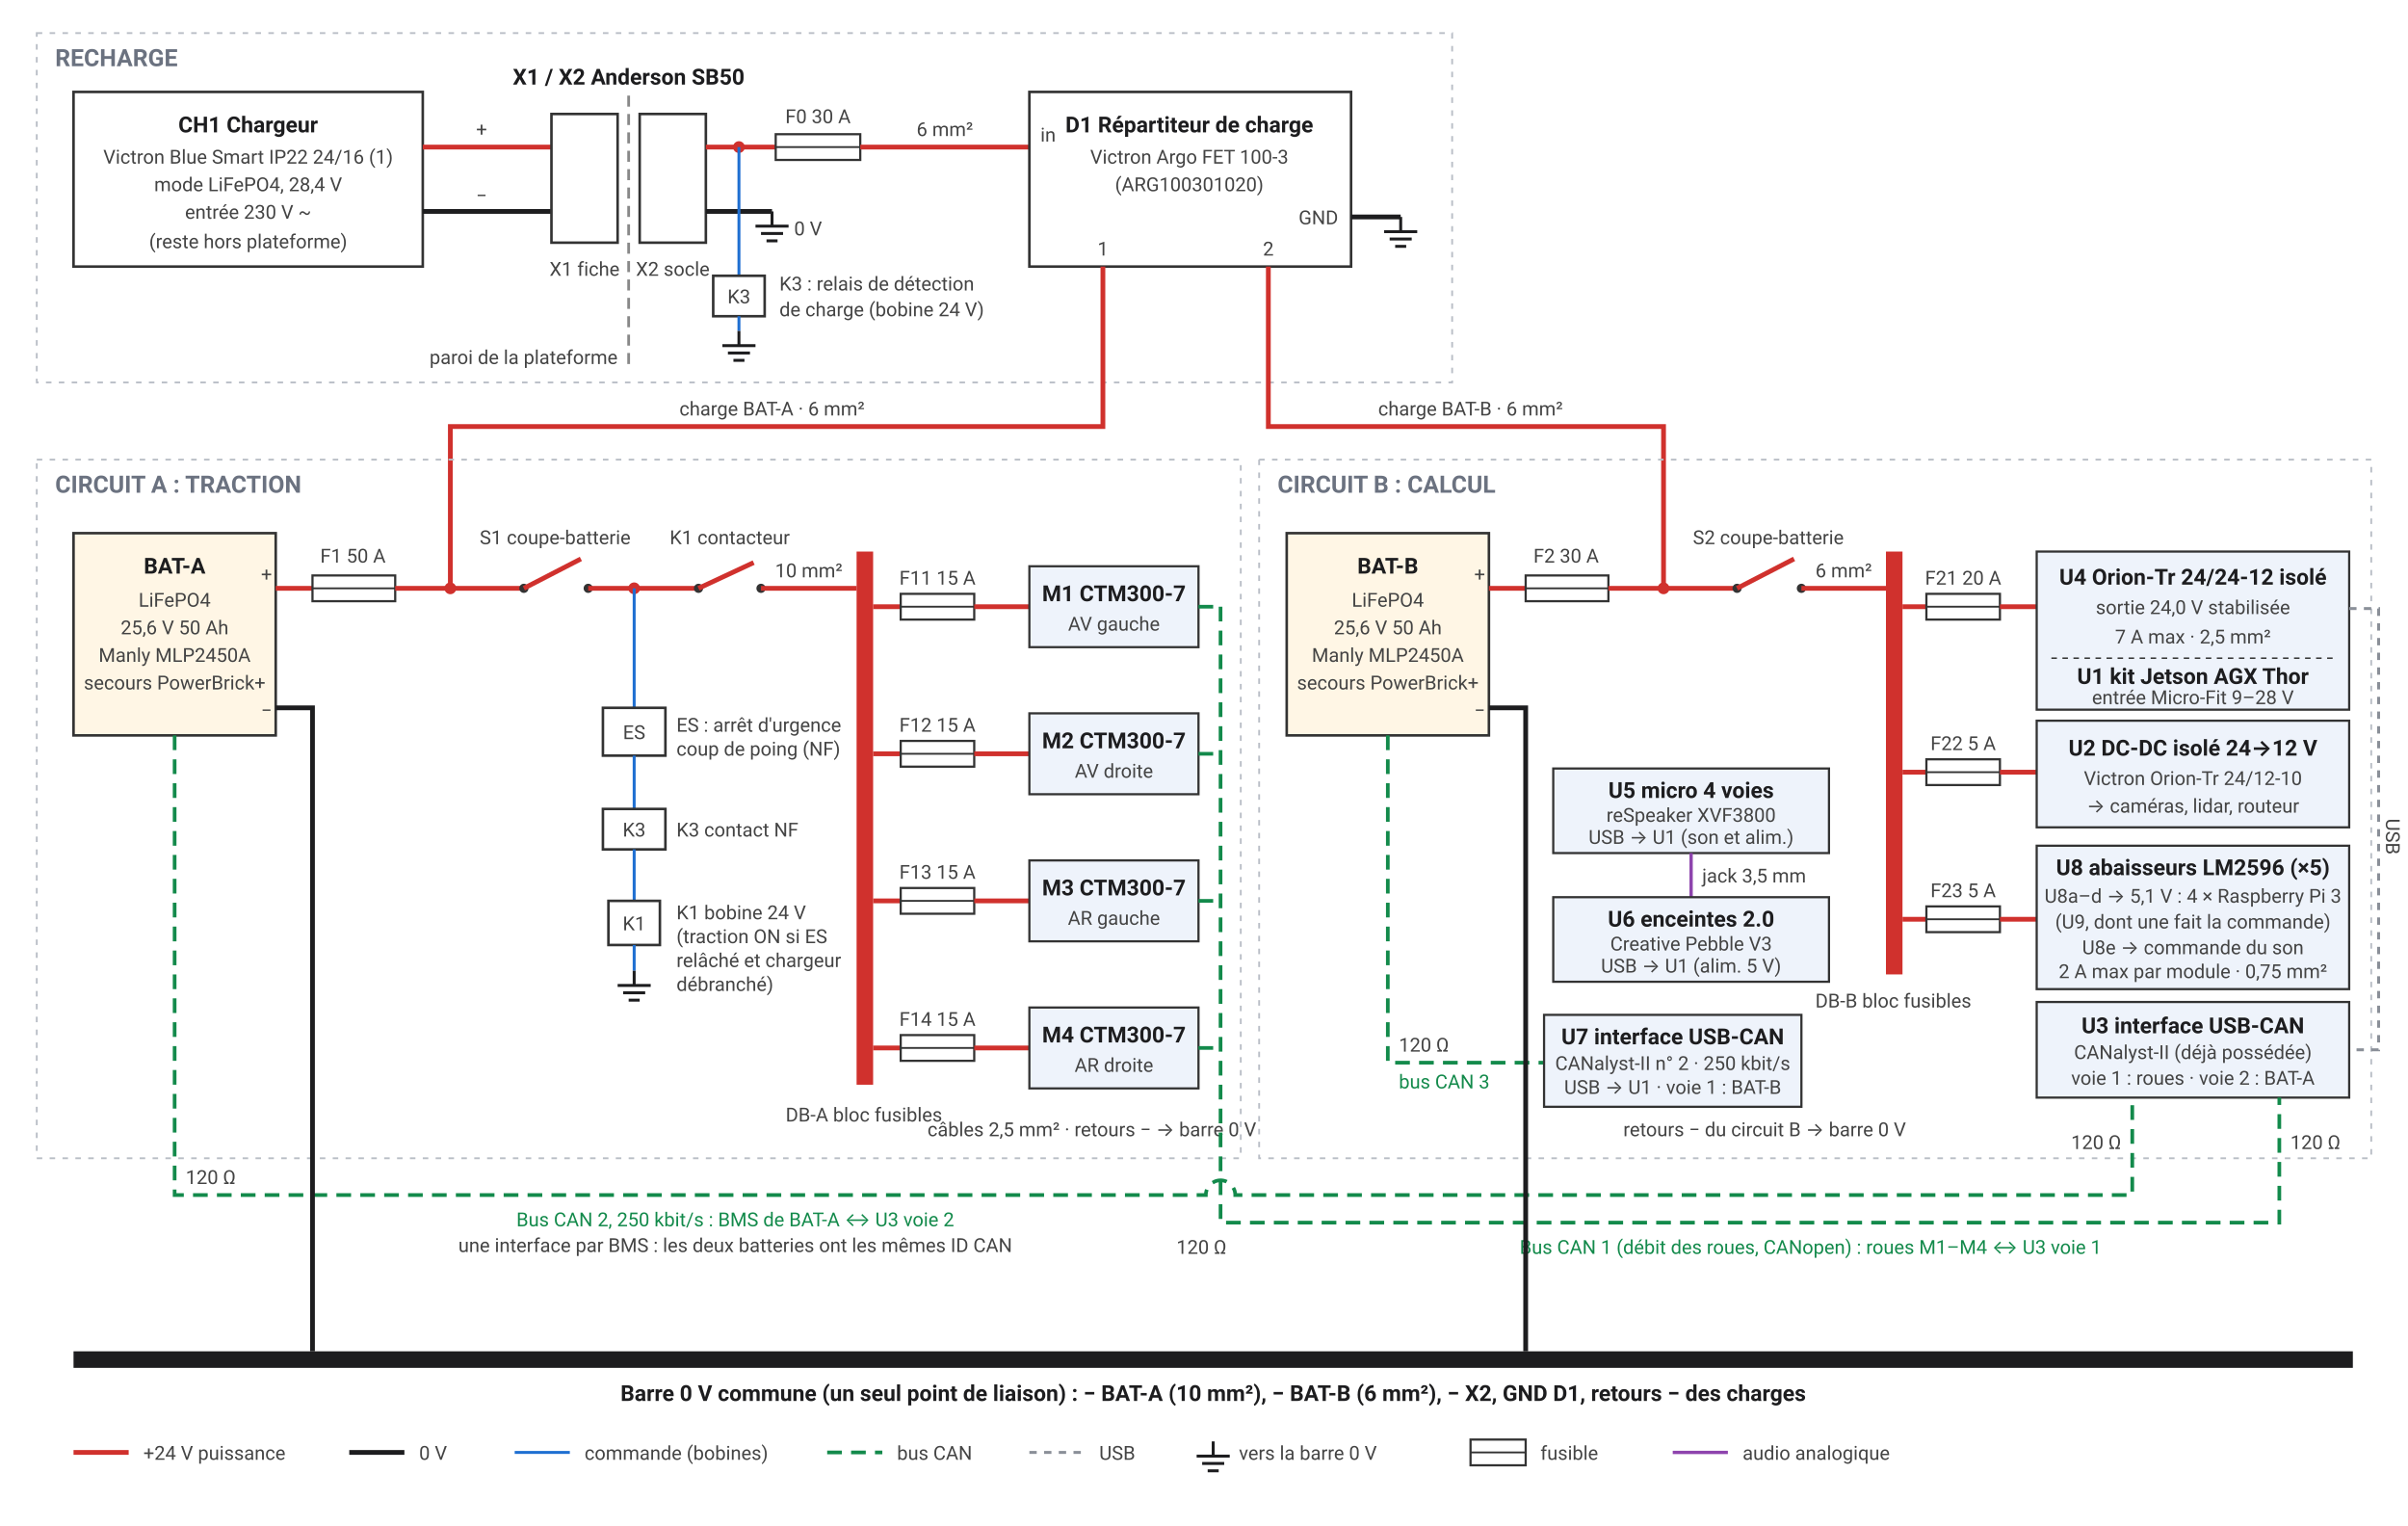
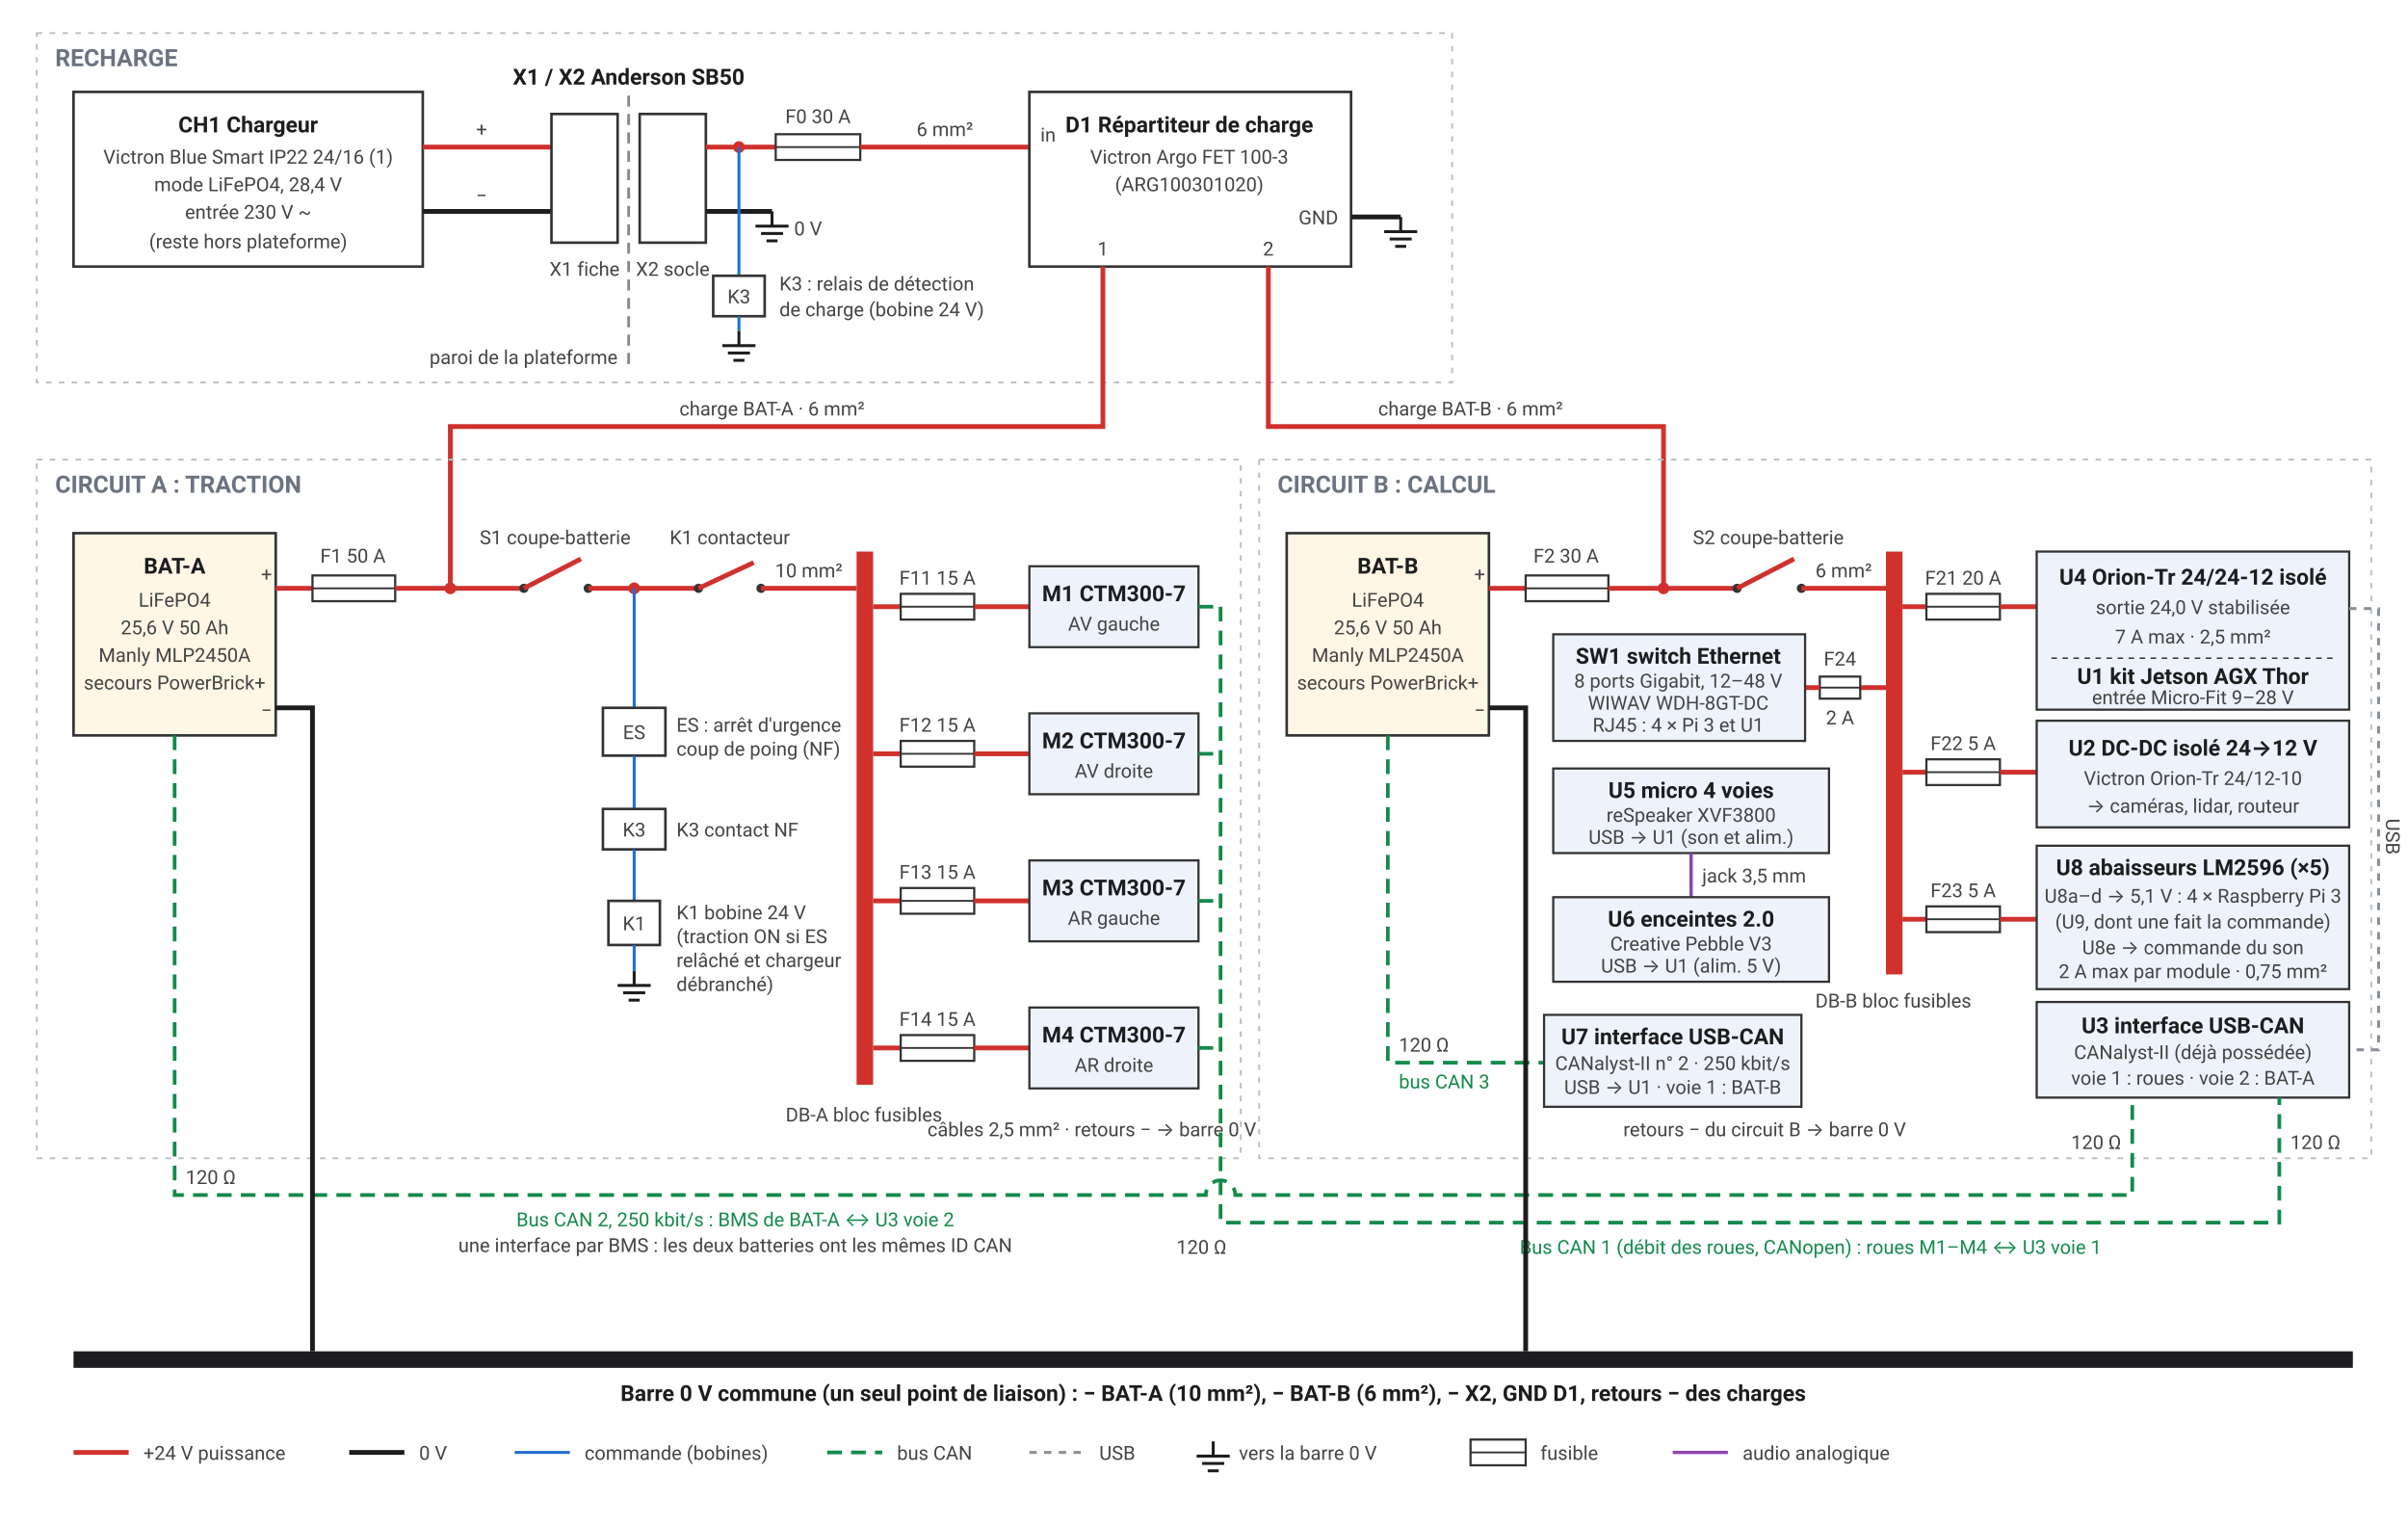
<svg xmlns="http://www.w3.org/2000/svg" width="1310" height="830" viewBox="0 0 1310 830" role="img" aria-label="Schéma de câblage de l'alimentation">
  <rect width="1310" height="830" fill="#fff" />
  <defs>
    <g id="gnd">
      <path d="M0 0 v8 M-9 8 h18 M-6 12 h12 M-3 16 h6" stroke="#1d1d1f" stroke-width="1.6" fill="none" />
    </g>
  </defs>
  <rect fill="none" stroke="#b9bec6" stroke-width="1" stroke-dasharray="3 4" x="20" y="18" width="770" height="190" />
  <text font-family="system-ui, -apple-system, 'Segoe UI', Roboto, sans-serif" fill="#6b7280" font-size="13px" font-weight="700" x="30" y="36">RECHARGE</text>
  <rect fill="#fff" stroke="#333" stroke-width="1.4" x="40" y="50" width="190" height="95" />
  <text font-family="system-ui, -apple-system, 'Segoe UI', Roboto, sans-serif" fill="#1d1d1f" font-size="12px" font-weight="700" x="135" y="72" text-anchor="middle">CH1 Chargeur</text>
  <text font-family="system-ui, -apple-system, 'Segoe UI', Roboto, sans-serif" fill="#444" font-size="10.5px" x="135" y="89" text-anchor="middle">Victron Blue Smart IP22 24/16 (1)</text>
  <text font-family="system-ui, -apple-system, 'Segoe UI', Roboto, sans-serif" fill="#444" font-size="10.5px" x="135" y="104" text-anchor="middle">mode LiFePO4, 28,4 V</text>
  <text font-family="system-ui, -apple-system, 'Segoe UI', Roboto, sans-serif" fill="#444" font-size="10.5px" x="135" y="119" text-anchor="middle">entrée 230 V ~</text>
  <text font-family="system-ui, -apple-system, 'Segoe UI', Roboto, sans-serif" fill="#444" font-size="10.5px" x="135" y="135" text-anchor="middle">(reste hors plateforme)</text>
  <path stroke="#d0312d" stroke-width="2.6" fill="none" d="M230 80 H300" />
  <text font-family="system-ui, -apple-system, 'Segoe UI', Roboto, sans-serif" fill="#444" font-size="10.5px" x="262" y="74" text-anchor="middle">+</text>
  <path stroke="#1d1d1f" stroke-width="2.6" fill="none" d="M230 115 H300" />
  <text font-family="system-ui, -apple-system, 'Segoe UI', Roboto, sans-serif" fill="#444" font-size="10.5px" x="262" y="110" text-anchor="middle">−</text>
  <text font-family="system-ui, -apple-system, 'Segoe UI', Roboto, sans-serif" fill="#1d1d1f" font-size="12px" font-weight="700" x="342" y="46" text-anchor="middle">X1 / X2 Anderson SB50</text>
  <rect fill="#fff" stroke="#333" stroke-width="1.4" x="300" y="62" width="36" height="70" />
  <text font-family="system-ui, -apple-system, 'Segoe UI', Roboto, sans-serif" fill="#444" font-size="10.5px" x="318" y="150" text-anchor="middle">X1 fiche</text>
  <line stroke="#888" stroke-width="1.5" stroke-dasharray="6 4" x1="342" y1="52" x2="342" y2="200" />
  <rect fill="#fff" stroke="#333" stroke-width="1.4" x="348" y="62" width="36" height="70" />
  <text font-family="system-ui, -apple-system, 'Segoe UI', Roboto, sans-serif" fill="#444" font-size="10.5px" x="366" y="150" text-anchor="middle">X2 socle</text>
  <text font-family="system-ui, -apple-system, 'Segoe UI', Roboto, sans-serif" fill="#444" font-size="10.5px" x="336" y="198" text-anchor="end">paroi de la plateforme</text>
  <path stroke="#d0312d" stroke-width="2.6" fill="none" d="M384 80 H422" />
  <circle cx="402" cy="80" r="3.2" fill="#d0312d" />
  <rect fill="#fff" stroke="#333" stroke-width="1.2" x="422" y="73" width="46" height="14" />
  <line x1="422" y1="80" x2="468" y2="80" stroke="#333" stroke-width="1" />
  <text font-family="system-ui, -apple-system, 'Segoe UI', Roboto, sans-serif" fill="#444" font-size="10.5px" x="445" y="67" text-anchor="middle">F0 30 A</text>
  <path stroke="#d0312d" stroke-width="2.6" fill="none" d="M468 80 H560" />
  <text font-family="system-ui, -apple-system, 'Segoe UI', Roboto, sans-serif" fill="#444" font-size="10.5px" x="514" y="74" text-anchor="middle">6 mm²</text>
  <path stroke="#1d1d1f" stroke-width="2.6" fill="none" d="M384 115 H420" />
  <use href="#gnd" x="420" y="115" />
  <text font-family="system-ui, -apple-system, 'Segoe UI', Roboto, sans-serif" fill="#444" font-size="10.5px" x="432" y="128">0 V</text>
  <path stroke="#1f6fd1" stroke-width="1.6" fill="none" d="M402 80 V150" />
  <rect fill="#fff" stroke="#333" stroke-width="1.4" x="388" y="150" width="28" height="22" />
  <text font-family="system-ui, -apple-system, 'Segoe UI', Roboto, sans-serif" fill="#444" font-size="10.5px" x="402" y="165" text-anchor="middle">K3</text>
  <path stroke="#1f6fd1" stroke-width="1.6" fill="none" d="M402 172 V180" />
  <use href="#gnd" x="402" y="180" />
  <text font-family="system-ui, -apple-system, 'Segoe UI', Roboto, sans-serif" fill="#444" font-size="10.5px" x="424" y="158">K3 : relais de détection</text>
  <text font-family="system-ui, -apple-system, 'Segoe UI', Roboto, sans-serif" fill="#444" font-size="10.5px" x="424" y="172">de charge (bobine 24 V)</text>
  <rect fill="#fff" stroke="#333" stroke-width="1.4" x="560" y="50" width="175" height="95" />
  <text font-family="system-ui, -apple-system, 'Segoe UI', Roboto, sans-serif" fill="#1d1d1f" font-size="12px" font-weight="700" x="647" y="72" text-anchor="middle">D1 Répartiteur de charge</text>
  <text font-family="system-ui, -apple-system, 'Segoe UI', Roboto, sans-serif" fill="#444" font-size="10.5px" x="647" y="89" text-anchor="middle">Victron Argo FET 100-3</text>
  <text font-family="system-ui, -apple-system, 'Segoe UI', Roboto, sans-serif" fill="#444" font-size="10.5px" x="647" y="104" text-anchor="middle">(ARG100301020)</text>
  <text font-family="system-ui, -apple-system, 'Segoe UI', Roboto, sans-serif" fill="#444" font-size="10.5px" x="566" y="77">in</text>
  <text font-family="system-ui, -apple-system, 'Segoe UI', Roboto, sans-serif" fill="#444" font-size="10.5px" x="600" y="139" text-anchor="middle">1</text>
  <text font-family="system-ui, -apple-system, 'Segoe UI', Roboto, sans-serif" fill="#444" font-size="10.5px" x="690" y="139" text-anchor="middle">2</text>
  <text font-family="system-ui, -apple-system, 'Segoe UI', Roboto, sans-serif" fill="#444" font-size="10.5px" x="728" y="122" text-anchor="end">GND</text>
  <path stroke="#1d1d1f" stroke-width="2.6" fill="none" d="M735 118 H762" />
  <use href="#gnd" x="762" y="118" />
  <path stroke="#d0312d" stroke-width="2.6" fill="none" d="M600 145 V232 H245 V320" />
  <text font-family="system-ui, -apple-system, 'Segoe UI', Roboto, sans-serif" fill="#444" font-size="10.5px" x="420" y="226" text-anchor="middle">charge BAT-A · 6 mm²</text>
  <path stroke="#d0312d" stroke-width="2.6" fill="none" d="M690 145 V232 H905 V320" />
  <text font-family="system-ui, -apple-system, 'Segoe UI', Roboto, sans-serif" fill="#444" font-size="10.5px" x="800" y="226" text-anchor="middle">charge BAT-B · 6 mm²</text>
  <rect fill="none" stroke="#b9bec6" stroke-width="1" stroke-dasharray="3 4" x="20" y="250" width="655" height="380" />
  <text font-family="system-ui, -apple-system, 'Segoe UI', Roboto, sans-serif" fill="#6b7280" font-size="13px" font-weight="700" x="30" y="268">CIRCUIT A : TRACTION</text>
  <rect fill="#fff6e5" stroke="#333" stroke-width="1.4" x="40" y="290" width="110" height="110" />
  <text font-family="system-ui, -apple-system, 'Segoe UI', Roboto, sans-serif" fill="#1d1d1f" font-size="12px" font-weight="700" x="95" y="312" text-anchor="middle">BAT-A</text>
  <text font-family="system-ui, -apple-system, 'Segoe UI', Roboto, sans-serif" fill="#444" font-size="10.5px" x="95" y="330" text-anchor="middle">LiFePO4</text>
  <text font-family="system-ui, -apple-system, 'Segoe UI', Roboto, sans-serif" fill="#444" font-size="10.5px" x="95" y="345" text-anchor="middle">25,6 V 50 Ah</text>
  <text font-family="system-ui, -apple-system, 'Segoe UI', Roboto, sans-serif" fill="#444" font-size="10.5px" x="95" y="360" text-anchor="middle">Manly MLP2450A</text>
  <text font-family="system-ui, -apple-system, 'Segoe UI', Roboto, sans-serif" fill="#444" font-size="10.5px" x="95" y="375" text-anchor="middle">secours PowerBrick+</text>
  <text font-family="system-ui, -apple-system, 'Segoe UI', Roboto, sans-serif" fill="#444" font-size="10.5px" x="142" y="316">+</text>
  <text font-family="system-ui, -apple-system, 'Segoe UI', Roboto, sans-serif" fill="#444" font-size="10.5px" x="142" y="390">−</text>
  <path stroke="#d0312d" stroke-width="2.6" fill="none" d="M150 320 H170" />
  <rect fill="#fff" stroke="#333" stroke-width="1.2" x="170" y="313" width="45" height="14" />
  <line x1="170" y1="320" x2="215" y2="320" stroke="#333" stroke-width="1" />
  <text font-family="system-ui, -apple-system, 'Segoe UI', Roboto, sans-serif" fill="#444" font-size="10.5px" x="192" y="306" text-anchor="middle">F1 50 A</text>
  <path stroke="#d0312d" stroke-width="2.6" fill="none" d="M215 320 H283" />
  <circle cx="245" cy="320" r="3.2" fill="#d0312d" />
  <circle cx="285" cy="320" r="2.5" fill="#333" />
  <path stroke="#d0312d" stroke-width="2.6" fill="none" d="M285 320 L316 304" />
  <circle cx="320" cy="320" r="2.5" fill="#333" />
  <text font-family="system-ui, -apple-system, 'Segoe UI', Roboto, sans-serif" fill="#444" font-size="10.5px" x="302" y="296" text-anchor="middle">S1 coupe-batterie</text>
  <path stroke="#d0312d" stroke-width="2.6" fill="none" d="M320 320 H378" />
  <circle cx="345" cy="320" r="3.2" fill="#d0312d" />
  <circle cx="380" cy="320" r="2.5" fill="#333" />
  <path stroke="#d0312d" stroke-width="2.6" fill="none" d="M380 320 L410 306" />
  <circle cx="414" cy="320" r="2.5" fill="#333" />
  <text font-family="system-ui, -apple-system, 'Segoe UI', Roboto, sans-serif" fill="#444" font-size="10.5px" x="397" y="296" text-anchor="middle">K1 contacteur</text>
  <path stroke="#d0312d" stroke-width="2.6" fill="none" d="M414 320 H466" />
  <text font-family="system-ui, -apple-system, 'Segoe UI', Roboto, sans-serif" fill="#444" font-size="10.5px" x="440" y="314" text-anchor="middle">10 mm²</text>
  <path stroke="#1f6fd1" stroke-width="1.6" fill="none" d="M345 320 V385" />
  <rect fill="#fff" stroke="#333" stroke-width="1.4" x="328" y="385" width="34" height="26" />
  <text font-family="system-ui, -apple-system, 'Segoe UI', Roboto, sans-serif" fill="#444" font-size="10.5px" x="345" y="402" text-anchor="middle">ES</text>
  <path stroke="#1f6fd1" stroke-width="1.6" fill="none" d="M345 411 V440" />
  <rect fill="#fff" stroke="#333" stroke-width="1.4" x="328" y="440" width="34" height="22" />
  <text font-family="system-ui, -apple-system, 'Segoe UI', Roboto, sans-serif" fill="#444" font-size="10.5px" x="345" y="455" text-anchor="middle">K3</text>
  <path stroke="#1f6fd1" stroke-width="1.6" fill="none" d="M345 462 V490" />
  <rect fill="#fff" stroke="#333" stroke-width="1.4" x="331" y="490" width="28" height="24" />
  <text font-family="system-ui, -apple-system, 'Segoe UI', Roboto, sans-serif" fill="#444" font-size="10.5px" x="345" y="506" text-anchor="middle">K1</text>
  <path stroke="#1f6fd1" stroke-width="1.6" fill="none" d="M345 514 V528" />
  <use href="#gnd" x="345" y="528" />
  <text font-family="system-ui, -apple-system, 'Segoe UI', Roboto, sans-serif" fill="#444" font-size="10.5px" x="368" y="398">ES : arrêt d'urgence</text>
  <text font-family="system-ui, -apple-system, 'Segoe UI', Roboto, sans-serif" fill="#444" font-size="10.5px" x="368" y="411">coup de poing (NF)</text>
  <text font-family="system-ui, -apple-system, 'Segoe UI', Roboto, sans-serif" fill="#444" font-size="10.5px" x="368" y="455">K3 contact NF</text>
  <text font-family="system-ui, -apple-system, 'Segoe UI', Roboto, sans-serif" fill="#444" font-size="10.5px" x="368" y="500">K1 bobine 24 V</text>
  <text font-family="system-ui, -apple-system, 'Segoe UI', Roboto, sans-serif" fill="#444" font-size="10.5px" x="368" y="513">(traction ON si ES</text>
  <text font-family="system-ui, -apple-system, 'Segoe UI', Roboto, sans-serif" fill="#444" font-size="10.5px" x="368" y="526">relâché et chargeur</text>
  <text font-family="system-ui, -apple-system, 'Segoe UI', Roboto, sans-serif" fill="#444" font-size="10.5px" x="368" y="539">débranché)</text>
  <rect x="466" y="300" width="9" height="290" fill="#d0312d" />
  <text font-family="system-ui, -apple-system, 'Segoe UI', Roboto, sans-serif" fill="#444" font-size="10.5px" x="470" y="610" text-anchor="middle">DB-A bloc fusibles</text>
  <g>
    <path stroke="#d0312d" stroke-width="2.6" fill="none" d="M475 330 H490" />
    <rect fill="#fff" stroke="#333" stroke-width="1.2" x="490" y="323" width="40" height="14" />
    <line x1="490" y1="330" x2="530" y2="330" stroke="#333" stroke-width="1" />
    <text font-family="system-ui, -apple-system, 'Segoe UI', Roboto, sans-serif" fill="#444" font-size="10.5px" x="510" y="318" text-anchor="middle">F11 15 A</text>
    <path stroke="#d0312d" stroke-width="2.6" fill="none" d="M530 330 H560" />
    <rect fill="#eef3fb" stroke="#333" stroke-width="1.2" x="560" y="308" width="92" height="44" />
    <text font-family="system-ui, -apple-system, 'Segoe UI', Roboto, sans-serif" fill="#1d1d1f" font-size="12px" font-weight="700" x="606" y="327" text-anchor="middle">M1 CTM300-7</text>
    <text font-family="system-ui, -apple-system, 'Segoe UI', Roboto, sans-serif" fill="#444" font-size="10.5px" x="606" y="343" text-anchor="middle">AV gauche</text>
  </g>
  <g>
    <path stroke="#d0312d" stroke-width="2.6" fill="none" d="M475 410 H490" />
    <rect fill="#fff" stroke="#333" stroke-width="1.2" x="490" y="403" width="40" height="14" />
    <line x1="490" y1="410" x2="530" y2="410" stroke="#333" stroke-width="1" />
    <text font-family="system-ui, -apple-system, 'Segoe UI', Roboto, sans-serif" fill="#444" font-size="10.5px" x="510" y="398" text-anchor="middle">F12 15 A</text>
    <path stroke="#d0312d" stroke-width="2.6" fill="none" d="M530 410 H560" />
    <rect fill="#eef3fb" stroke="#333" stroke-width="1.2" x="560" y="388" width="92" height="44" />
    <text font-family="system-ui, -apple-system, 'Segoe UI', Roboto, sans-serif" fill="#1d1d1f" font-size="12px" font-weight="700" x="606" y="407" text-anchor="middle">M2 CTM300-7</text>
    <text font-family="system-ui, -apple-system, 'Segoe UI', Roboto, sans-serif" fill="#444" font-size="10.5px" x="606" y="423" text-anchor="middle">AV droite</text>
  </g>
  <g>
    <path stroke="#d0312d" stroke-width="2.6" fill="none" d="M475 490 H490" />
    <rect fill="#fff" stroke="#333" stroke-width="1.2" x="490" y="483" width="40" height="14" />
    <line x1="490" y1="490" x2="530" y2="490" stroke="#333" stroke-width="1" />
    <text font-family="system-ui, -apple-system, 'Segoe UI', Roboto, sans-serif" fill="#444" font-size="10.5px" x="510" y="478" text-anchor="middle">F13 15 A</text>
    <path stroke="#d0312d" stroke-width="2.6" fill="none" d="M530 490 H560" />
    <rect fill="#eef3fb" stroke="#333" stroke-width="1.2" x="560" y="468" width="92" height="44" />
    <text font-family="system-ui, -apple-system, 'Segoe UI', Roboto, sans-serif" fill="#1d1d1f" font-size="12px" font-weight="700" x="606" y="487" text-anchor="middle">M3 CTM300-7</text>
    <text font-family="system-ui, -apple-system, 'Segoe UI', Roboto, sans-serif" fill="#444" font-size="10.5px" x="606" y="503" text-anchor="middle">AR gauche</text>
  </g>
  <g>
    <path stroke="#d0312d" stroke-width="2.6" fill="none" d="M475 570 H490" />
    <rect fill="#fff" stroke="#333" stroke-width="1.2" x="490" y="563" width="40" height="14" />
    <line x1="490" y1="570" x2="530" y2="570" stroke="#333" stroke-width="1" />
    <text font-family="system-ui, -apple-system, 'Segoe UI', Roboto, sans-serif" fill="#444" font-size="10.5px" x="510" y="558" text-anchor="middle">F14 15 A</text>
    <path stroke="#d0312d" stroke-width="2.6" fill="none" d="M530 570 H560" />
    <rect fill="#eef3fb" stroke="#333" stroke-width="1.2" x="560" y="548" width="92" height="44" />
    <text font-family="system-ui, -apple-system, 'Segoe UI', Roboto, sans-serif" fill="#1d1d1f" font-size="12px" font-weight="700" x="606" y="567" text-anchor="middle">M4 CTM300-7</text>
    <text font-family="system-ui, -apple-system, 'Segoe UI', Roboto, sans-serif" fill="#444" font-size="10.5px" x="606" y="583" text-anchor="middle">AR droite</text>
  </g>
  <text font-family="system-ui, -apple-system, 'Segoe UI', Roboto, sans-serif" fill="#444" font-size="10.5px" x="594" y="618" text-anchor="middle">câbles 2,5 mm² · retours − → barre 0 V</text>
  <rect fill="none" stroke="#b9bec6" stroke-width="1" stroke-dasharray="3 4" x="685" y="250" width="605" height="380" />
  <text font-family="system-ui, -apple-system, 'Segoe UI', Roboto, sans-serif" fill="#6b7280" font-size="13px" font-weight="700" x="695" y="268">CIRCUIT B : CALCUL</text>
  <rect fill="#fff6e5" stroke="#333" stroke-width="1.4" x="700" y="290" width="110" height="110" />
  <text font-family="system-ui, -apple-system, 'Segoe UI', Roboto, sans-serif" fill="#1d1d1f" font-size="12px" font-weight="700" x="755" y="312" text-anchor="middle">BAT-B</text>
  <text font-family="system-ui, -apple-system, 'Segoe UI', Roboto, sans-serif" fill="#444" font-size="10.5px" x="755" y="330" text-anchor="middle">LiFePO4</text>
  <text font-family="system-ui, -apple-system, 'Segoe UI', Roboto, sans-serif" fill="#444" font-size="10.5px" x="755" y="345" text-anchor="middle">25,6 V 50 Ah</text>
  <text font-family="system-ui, -apple-system, 'Segoe UI', Roboto, sans-serif" fill="#444" font-size="10.5px" x="755" y="360" text-anchor="middle">Manly MLP2450A</text>
  <text font-family="system-ui, -apple-system, 'Segoe UI', Roboto, sans-serif" fill="#444" font-size="10.5px" x="755" y="375" text-anchor="middle">secours PowerBrick+</text>
  <text font-family="system-ui, -apple-system, 'Segoe UI', Roboto, sans-serif" fill="#444" font-size="10.5px" x="802" y="316">+</text>
  <text font-family="system-ui, -apple-system, 'Segoe UI', Roboto, sans-serif" fill="#444" font-size="10.5px" x="802" y="390">−</text>
  <path stroke="#d0312d" stroke-width="2.6" fill="none" d="M810 320 H830" />
  <rect fill="#fff" stroke="#333" stroke-width="1.2" x="830" y="313" width="45" height="14" />
  <line x1="830" y1="320" x2="875" y2="320" stroke="#333" stroke-width="1" />
  <text font-family="system-ui, -apple-system, 'Segoe UI', Roboto, sans-serif" fill="#444" font-size="10.5px" x="852" y="306" text-anchor="middle">F2 30 A</text>
  <path stroke="#d0312d" stroke-width="2.6" fill="none" d="M875 320 H943" />
  <circle cx="905" cy="320" r="3.2" fill="#d0312d" />
  <circle cx="945" cy="320" r="2.5" fill="#333" />
  <path stroke="#d0312d" stroke-width="2.6" fill="none" d="M945 320 L976 304" />
  <circle cx="980" cy="320" r="2.5" fill="#333" />
  <text font-family="system-ui, -apple-system, 'Segoe UI', Roboto, sans-serif" fill="#444" font-size="10.5px" x="962" y="296" text-anchor="middle">S2 coupe-batterie</text>
  <path stroke="#d0312d" stroke-width="2.6" fill="none" d="M980 320 H1026" />
  <text font-family="system-ui, -apple-system, 'Segoe UI', Roboto, sans-serif" fill="#444" font-size="10.5px" x="1003" y="314" text-anchor="middle">6 mm²</text>
  <rect x="1026" y="300" width="9" height="230" fill="#d0312d" />
  <text font-family="system-ui, -apple-system, 'Segoe UI', Roboto, sans-serif" fill="#444" font-size="10.5px" x="1030" y="548" text-anchor="middle">DB-B bloc fusibles</text>
  <path stroke="#d0312d" stroke-width="2.6" fill="none" d="M1035 330 H1048" />
  <rect fill="#fff" stroke="#333" stroke-width="1.2" x="1048" y="323" width="40" height="14" />
  <line x1="1048" y1="330" x2="1088" y2="330" stroke="#333" stroke-width="1" />
  <text font-family="system-ui, -apple-system, 'Segoe UI', Roboto, sans-serif" fill="#444" font-size="10.5px" x="1068" y="318" text-anchor="middle">F21 20 A</text>
  <path stroke="#d0312d" stroke-width="2.6" fill="none" d="M1088 330 H1108" />
  <rect fill="#eef3fb" stroke="#333" stroke-width="1.2" x="1108" y="300" width="170" height="86" />
  <line x1="1116" y1="358" x2="1270" y2="358" stroke="#333" stroke-width="0.8" stroke-dasharray="3 3" />
  <text font-family="system-ui, -apple-system, 'Segoe UI', Roboto, sans-serif" fill="#1d1d1f" font-size="12px" font-weight="700" x="1193" y="318" text-anchor="middle">U4 Orion-Tr 24/24-12 isolé</text>
  <text font-family="system-ui, -apple-system, 'Segoe UI', Roboto, sans-serif" fill="#444" font-size="10.5px" x="1193" y="334" text-anchor="middle">sortie 24,0 V stabilisée</text>
  <text font-family="system-ui, -apple-system, 'Segoe UI', Roboto, sans-serif" fill="#444" font-size="10.5px" x="1193" y="350" text-anchor="middle">7 A max · 2,5 mm²</text>
  <text font-family="system-ui, -apple-system, 'Segoe UI', Roboto, sans-serif" fill="#1d1d1f" font-size="12px" font-weight="700" x="1193" y="372" text-anchor="middle">U1 kit Jetson AGX Thor</text>
  <text font-family="system-ui, -apple-system, 'Segoe UI', Roboto, sans-serif" fill="#444" font-size="10.5px" x="1193" y="383" text-anchor="middle">entrée Micro-Fit 9–28 V</text>
  <path stroke="#d0312d" stroke-width="2.6" fill="none" d="M1035 420 H1048" />
  <rect fill="#fff" stroke="#333" stroke-width="1.2" x="1048" y="413" width="40" height="14" />
  <line x1="1048" y1="420" x2="1088" y2="420" stroke="#333" stroke-width="1" />
  <text font-family="system-ui, -apple-system, 'Segoe UI', Roboto, sans-serif" fill="#444" font-size="10.5px" x="1068" y="408" text-anchor="middle">F22 5 A</text>
  <path stroke="#d0312d" stroke-width="2.6" fill="none" d="M1088 420 H1108" />
  <rect fill="#eef3fb" stroke="#333" stroke-width="1.2" x="1108" y="392" width="170" height="58" />
  <text font-family="system-ui, -apple-system, 'Segoe UI', Roboto, sans-serif" fill="#1d1d1f" font-size="12px" font-weight="700" x="1193" y="411" text-anchor="middle">U2 DC-DC isolé 24→12 V</text>
  <text font-family="system-ui, -apple-system, 'Segoe UI', Roboto, sans-serif" fill="#444" font-size="10.5px" x="1193" y="427" text-anchor="middle">Victron Orion-Tr 24/12-10</text>
  <text font-family="system-ui, -apple-system, 'Segoe UI', Roboto, sans-serif" fill="#444" font-size="10.5px" x="1193" y="442" text-anchor="middle">→ caméras, lidar, routeur</text>
  <path stroke="#d0312d" stroke-width="2.6" fill="none" d="M1035 500 H1048" />
  <rect fill="#fff" stroke="#333" stroke-width="1.2" x="1048" y="493" width="40" height="14" />
  <line x1="1048" y1="500" x2="1088" y2="500" stroke="#333" stroke-width="1" />
  <text font-family="system-ui, -apple-system, 'Segoe UI', Roboto, sans-serif" fill="#444" font-size="10.5px" x="1068" y="488" text-anchor="middle">F23 5 A</text>
  <path stroke="#d0312d" stroke-width="2.6" fill="none" d="M1088 500 H1108" />
  <rect fill="#eef3fb" stroke="#333" stroke-width="1.2" x="1108" y="460" width="170" height="78" />
  <text font-family="system-ui, -apple-system, 'Segoe UI', Roboto, sans-serif" fill="#1d1d1f" font-size="12px" font-weight="700" x="1193" y="476" text-anchor="middle">U8 abaisseurs LM2596 (×5)</text>
  <text font-family="system-ui, -apple-system, 'Segoe UI', Roboto, sans-serif" fill="#444" font-size="10.5px" x="1193" y="491" text-anchor="middle">U8a–d → 5,1 V : 4 × Raspberry Pi 3</text>
  <text font-family="system-ui, -apple-system, 'Segoe UI', Roboto, sans-serif" fill="#444" font-size="10.5px" x="1193" y="505" text-anchor="middle">(U9, dont une fait la commande)</text>
  <text font-family="system-ui, -apple-system, 'Segoe UI', Roboto, sans-serif" fill="#444" font-size="10.5px" x="1193" y="519" text-anchor="middle">U8e → commande du son</text>
  <text font-family="system-ui, -apple-system, 'Segoe UI', Roboto, sans-serif" fill="#444" font-size="10.5px" x="1193" y="532" text-anchor="middle">2 A max par module · 0,75 mm²</text>
+   <path stroke="#d0312d" stroke-width="2.6" fill="none" d="M1026 374 H1012" />
+   <rect fill="#fff" stroke="#333" stroke-width="1.2" x="990" y="368" width="22" height="12" />
+   <line x1="990" y1="374" x2="1012" y2="374" stroke="#333" stroke-width="1" />
+   <path stroke="#d0312d" stroke-width="2.6" fill="none" d="M990 374 H982" />
+   <text font-family="system-ui, -apple-system, 'Segoe UI', Roboto, sans-serif" fill="#444" font-size="10.5px" x="1001" y="362" text-anchor="middle">F24</text>
+   <text font-family="system-ui, -apple-system, 'Segoe UI', Roboto, sans-serif" fill="#444" font-size="10.5px" x="1001" y="394" text-anchor="middle">2 A</text>
+   <rect fill="#eef3fb" stroke="#333" stroke-width="1.2" x="845" y="345" width="137" height="58" />
+   <text font-family="system-ui, -apple-system, 'Segoe UI', Roboto, sans-serif" fill="#1d1d1f" font-size="12px" font-weight="700" x="913" y="361" text-anchor="middle">SW1 switch Ethernet</text>
+   <text font-family="system-ui, -apple-system, 'Segoe UI', Roboto, sans-serif" fill="#444" font-size="10.5px" x="913" y="374" text-anchor="middle">8 ports Gigabit, 12–48 V</text>
+   <text font-family="system-ui, -apple-system, 'Segoe UI', Roboto, sans-serif" fill="#444" font-size="10.5px" x="913" y="386" text-anchor="middle">WIWAV WDH-8GT-DC</text>
+   <text font-family="system-ui, -apple-system, 'Segoe UI', Roboto, sans-serif" fill="#444" font-size="10.5px" x="913" y="398" text-anchor="middle">RJ45 : 4 × Pi 3 et U1</text>
  <rect fill="#eef3fb" stroke="#333" stroke-width="1.2" x="845" y="418" width="150" height="46" />
  <text font-family="system-ui, -apple-system, 'Segoe UI', Roboto, sans-serif" fill="#1d1d1f" font-size="12px" font-weight="700" x="920" y="434" text-anchor="middle">U5 micro 4 voies</text>
  <text font-family="system-ui, -apple-system, 'Segoe UI', Roboto, sans-serif" fill="#444" font-size="10.5px" x="920" y="447" text-anchor="middle">reSpeaker XVF3800</text>
  <text font-family="system-ui, -apple-system, 'Segoe UI', Roboto, sans-serif" fill="#444" font-size="10.5px" x="920" y="459" text-anchor="middle">USB → U1 (son et alim.)</text>
  <path stroke="#8e44ad" stroke-width="1.8" fill="none" d="M920 464 V488" />
  <text font-family="system-ui, -apple-system, 'Segoe UI', Roboto, sans-serif" fill="#444" font-size="10.5px" x="926" y="480">jack 3,5 mm</text>
  <rect fill="#eef3fb" stroke="#333" stroke-width="1.2" x="845" y="488" width="150" height="46" />
  <text font-family="system-ui, -apple-system, 'Segoe UI', Roboto, sans-serif" fill="#1d1d1f" font-size="12px" font-weight="700" x="920" y="504" text-anchor="middle">U6 enceintes 2.0</text>
  <text font-family="system-ui, -apple-system, 'Segoe UI', Roboto, sans-serif" fill="#444" font-size="10.5px" x="920" y="517" text-anchor="middle">Creative Pebble V3</text>
  <text font-family="system-ui, -apple-system, 'Segoe UI', Roboto, sans-serif" fill="#444" font-size="10.5px" x="920" y="529" text-anchor="middle">USB → U1 (alim. 5 V)</text>
  <rect fill="#eef3fb" stroke="#333" stroke-width="1.2" x="1108" y="545" width="170" height="52" />
  <text font-family="system-ui, -apple-system, 'Segoe UI', Roboto, sans-serif" fill="#1d1d1f" font-size="12px" font-weight="700" x="1193" y="562" text-anchor="middle">U3 interface USB-CAN</text>
  <text font-family="system-ui, -apple-system, 'Segoe UI', Roboto, sans-serif" fill="#444" font-size="10.5px" x="1193" y="576" text-anchor="middle">CANalyst-II (déjà possédée)</text>
  <text font-family="system-ui, -apple-system, 'Segoe UI', Roboto, sans-serif" fill="#444" font-size="10.5px" x="1193" y="590" text-anchor="middle">voie 1 : roues · voie 2 : BAT-A</text>
  <path stroke="#8a8f98" stroke-width="1.6" fill="none" stroke-dasharray="4 4" d="M1278 331 H1294 V571 H1278" />
  <text font-family="system-ui, -apple-system, 'Segoe UI', Roboto, sans-serif" fill="#444" font-size="10.5px" x="1298" y="455" transform="rotate(90 1298 455)" text-anchor="middle">USB</text>
  <text font-family="system-ui, -apple-system, 'Segoe UI', Roboto, sans-serif" fill="#444" font-size="10.5px" x="960" y="618" text-anchor="middle">retours − du circuit B → barre 0 V</text>
  <path stroke="#138a4b" stroke-width="2" fill="none" stroke-dasharray="8 5" d="M652 330 H664 M652 410 H664 M652 490 H664 M652 570 H664 M664 330 V665 H1240 V597" />
  <text font-family="system-ui, -apple-system, 'Segoe UI', Roboto, sans-serif" fill="#444" font-size="10.5px" x="640" y="682">120 Ω</text>
  <text font-family="system-ui, -apple-system, 'Segoe UI', Roboto, sans-serif" fill="#444" font-size="10.5px" x="1246" y="625">120 Ω</text>
  <text font-family="system-ui, -apple-system, 'Segoe UI', Roboto, sans-serif" font-size="10.5px" x="985" y="682" text-anchor="middle" fill="#138a4b">Bus CAN 1 (débit des roues, CANopen) : roues M1–M4 ↔ U3 voie 1</text>
  <path stroke="#138a4b" stroke-width="2" fill="none" stroke-dasharray="8 5" d="M95 400 V650 H656 a8 8 0 0 1 16 0 H1160 V597" />
  <text font-family="system-ui, -apple-system, 'Segoe UI', Roboto, sans-serif" fill="#444" font-size="10.5px" x="101" y="644">120 Ω</text>
  <text font-family="system-ui, -apple-system, 'Segoe UI', Roboto, sans-serif" fill="#444" font-size="10.5px" x="1154" y="625" text-anchor="end">120 Ω</text>
  <text font-family="system-ui, -apple-system, 'Segoe UI', Roboto, sans-serif" font-size="10.5px" x="400" y="667" text-anchor="middle" fill="#138a4b">Bus CAN 2, 250 kbit/s : BMS de BAT-A ↔ U3 voie 2</text>
  <text font-family="system-ui, -apple-system, 'Segoe UI', Roboto, sans-serif" fill="#444" font-size="10.5px" x="400" y="681" text-anchor="middle">une interface par BMS : les deux batteries ont les mêmes ID CAN</text>
  <path stroke="#138a4b" stroke-width="2" fill="none" stroke-dasharray="8 5" d="M755 400 V578 H840" />
  <text font-family="system-ui, -apple-system, 'Segoe UI', Roboto, sans-serif" fill="#444" font-size="10.5px" x="761" y="572">120 Ω</text>
  <text font-family="system-ui, -apple-system, 'Segoe UI', Roboto, sans-serif" font-size="10.5px" x="761" y="592" fill="#138a4b">bus CAN 3</text>
  <rect fill="#eef3fb" stroke="#333" stroke-width="1.2" x="840" y="552" width="140" height="50" />
  <text font-family="system-ui, -apple-system, 'Segoe UI', Roboto, sans-serif" fill="#1d1d1f" font-size="12px" font-weight="700" x="910" y="568" text-anchor="middle">U7 interface USB-CAN</text>
  <text font-family="system-ui, -apple-system, 'Segoe UI', Roboto, sans-serif" fill="#444" font-size="10.5px" x="910" y="582" text-anchor="middle">CANalyst-II n° 2 · 250 kbit/s</text>
  <text font-family="system-ui, -apple-system, 'Segoe UI', Roboto, sans-serif" fill="#444" font-size="10.5px" x="910" y="595" text-anchor="middle">USB → U1 · voie 1 : BAT-B</text>
  <path stroke="#1d1d1f" stroke-width="2.6" fill="none" d="M150 385 H170 V735" />
  <path stroke="#1d1d1f" stroke-width="2.6" fill="none" d="M810 385 H830 V735" />
  <rect x="40" y="735" width="1240" height="9" fill="#1d1d1f" />
  <text font-family="system-ui, -apple-system, 'Segoe UI', Roboto, sans-serif" fill="#1d1d1f" font-size="12px" font-weight="700" x="660" y="762" text-anchor="middle">Barre 0 V commune (un seul point de liaison) : − BAT-A (10 mm²), − BAT-B (6 mm²), − X2, GND D1, retours − des charges</text>
  <g transform="translate(40 790)">
    <path stroke="#d0312d" stroke-width="2.6" fill="none" d="M0 0 H30" />
    <text font-family="system-ui, -apple-system, 'Segoe UI', Roboto, sans-serif" fill="#444" font-size="10.5px" x="38" y="4">+24 V puissance</text>
    <path stroke="#1d1d1f" stroke-width="2.6" fill="none" d="M150 0 H180" />
    <text font-family="system-ui, -apple-system, 'Segoe UI', Roboto, sans-serif" fill="#444" font-size="10.5px" x="188" y="4">0 V</text>
    <path stroke="#1f6fd1" stroke-width="1.6" fill="none" d="M240 0 H270" />
    <text font-family="system-ui, -apple-system, 'Segoe UI', Roboto, sans-serif" fill="#444" font-size="10.5px" x="278" y="4">commande (bobines)</text>
    <path stroke="#138a4b" stroke-width="2" fill="none" stroke-dasharray="8 5" d="M410 0 H440" />
    <text font-family="system-ui, -apple-system, 'Segoe UI', Roboto, sans-serif" fill="#444" font-size="10.5px" x="448" y="4">bus CAN</text>
    <path stroke="#8a8f98" stroke-width="1.6" fill="none" stroke-dasharray="4 4" d="M520 0 H550" />
    <text font-family="system-ui, -apple-system, 'Segoe UI', Roboto, sans-serif" fill="#444" font-size="10.5px" x="558" y="4">USB</text>
    <use href="#gnd" x="620" y="-6" />
    <text font-family="system-ui, -apple-system, 'Segoe UI', Roboto, sans-serif" fill="#444" font-size="10.5px" x="634" y="4">vers la barre 0 V</text>
    <rect fill="#fff" stroke="#333" stroke-width="1.2" x="760" y="-7" width="30" height="14" />
    <line x1="760" y1="0" x2="790" y2="0" stroke="#333" stroke-width="1" />
    <text font-family="system-ui, -apple-system, 'Segoe UI', Roboto, sans-serif" fill="#444" font-size="10.5px" x="798" y="4">fusible</text>
    <path stroke="#8e44ad" stroke-width="1.8" fill="none" d="M870 0 H900" />
    <text font-family="system-ui, -apple-system, 'Segoe UI', Roboto, sans-serif" fill="#444" font-size="10.5px" x="908" y="4">audio analogique</text>
  </g>
</svg>
